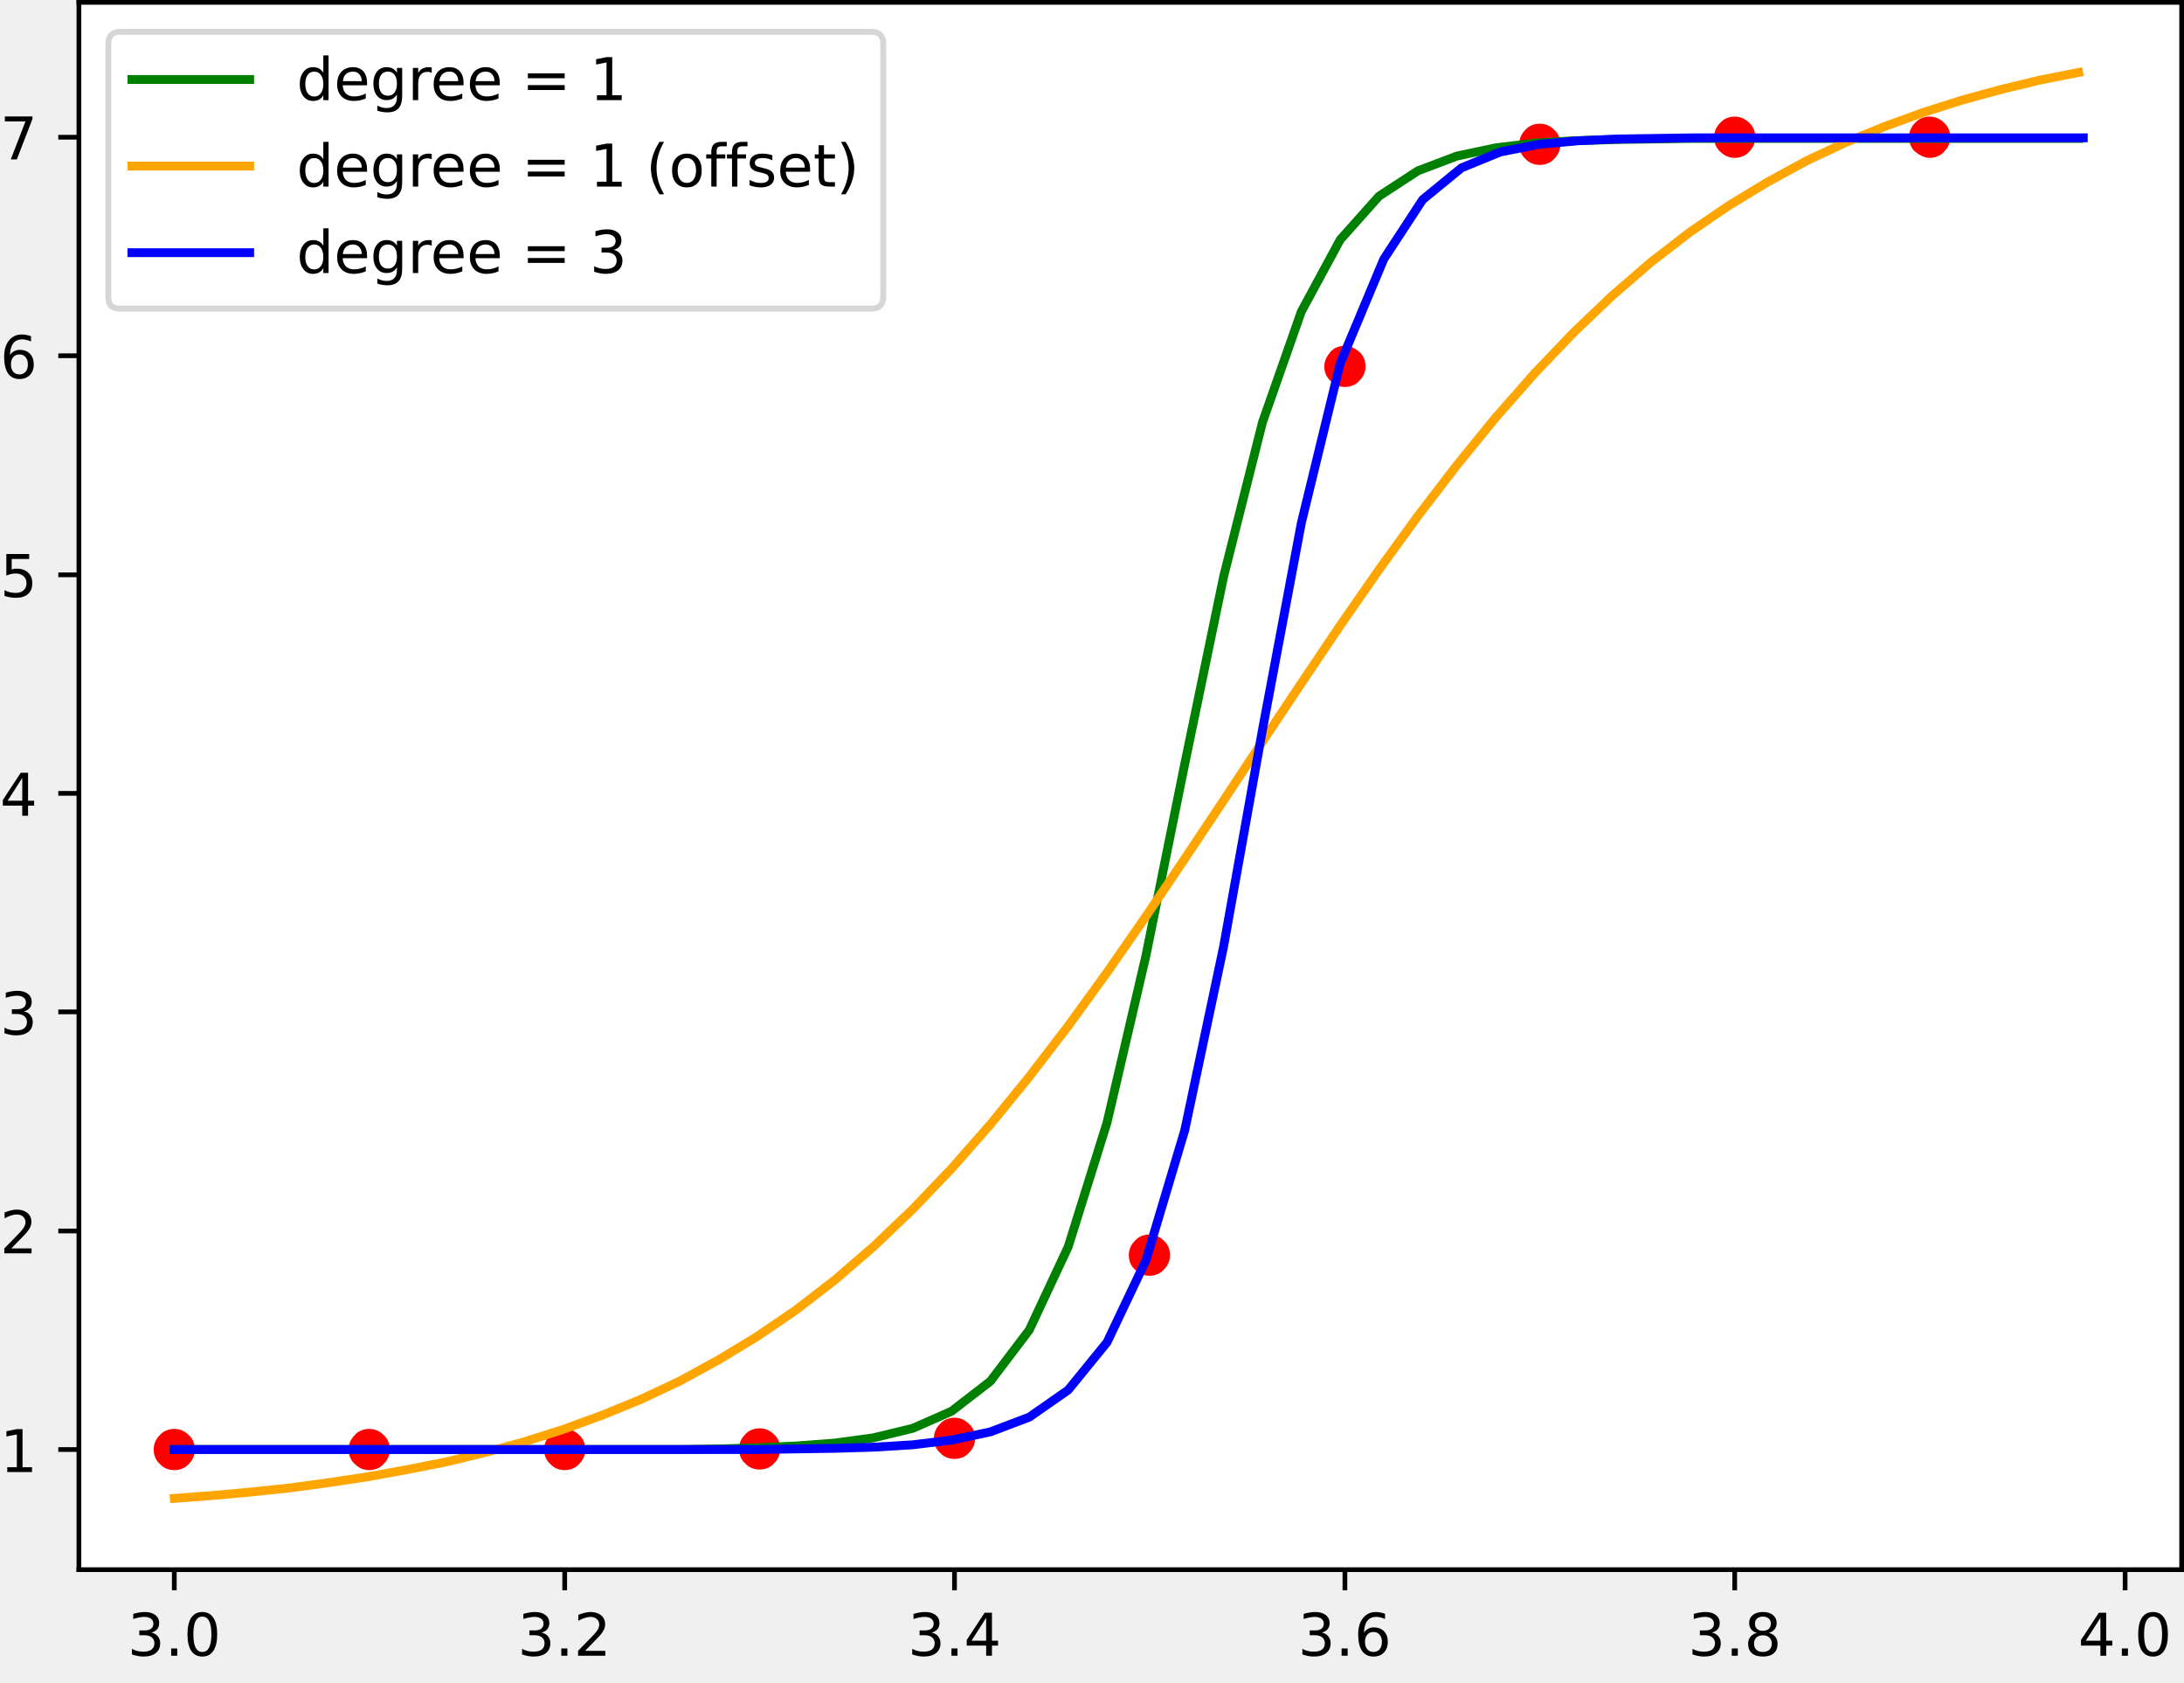
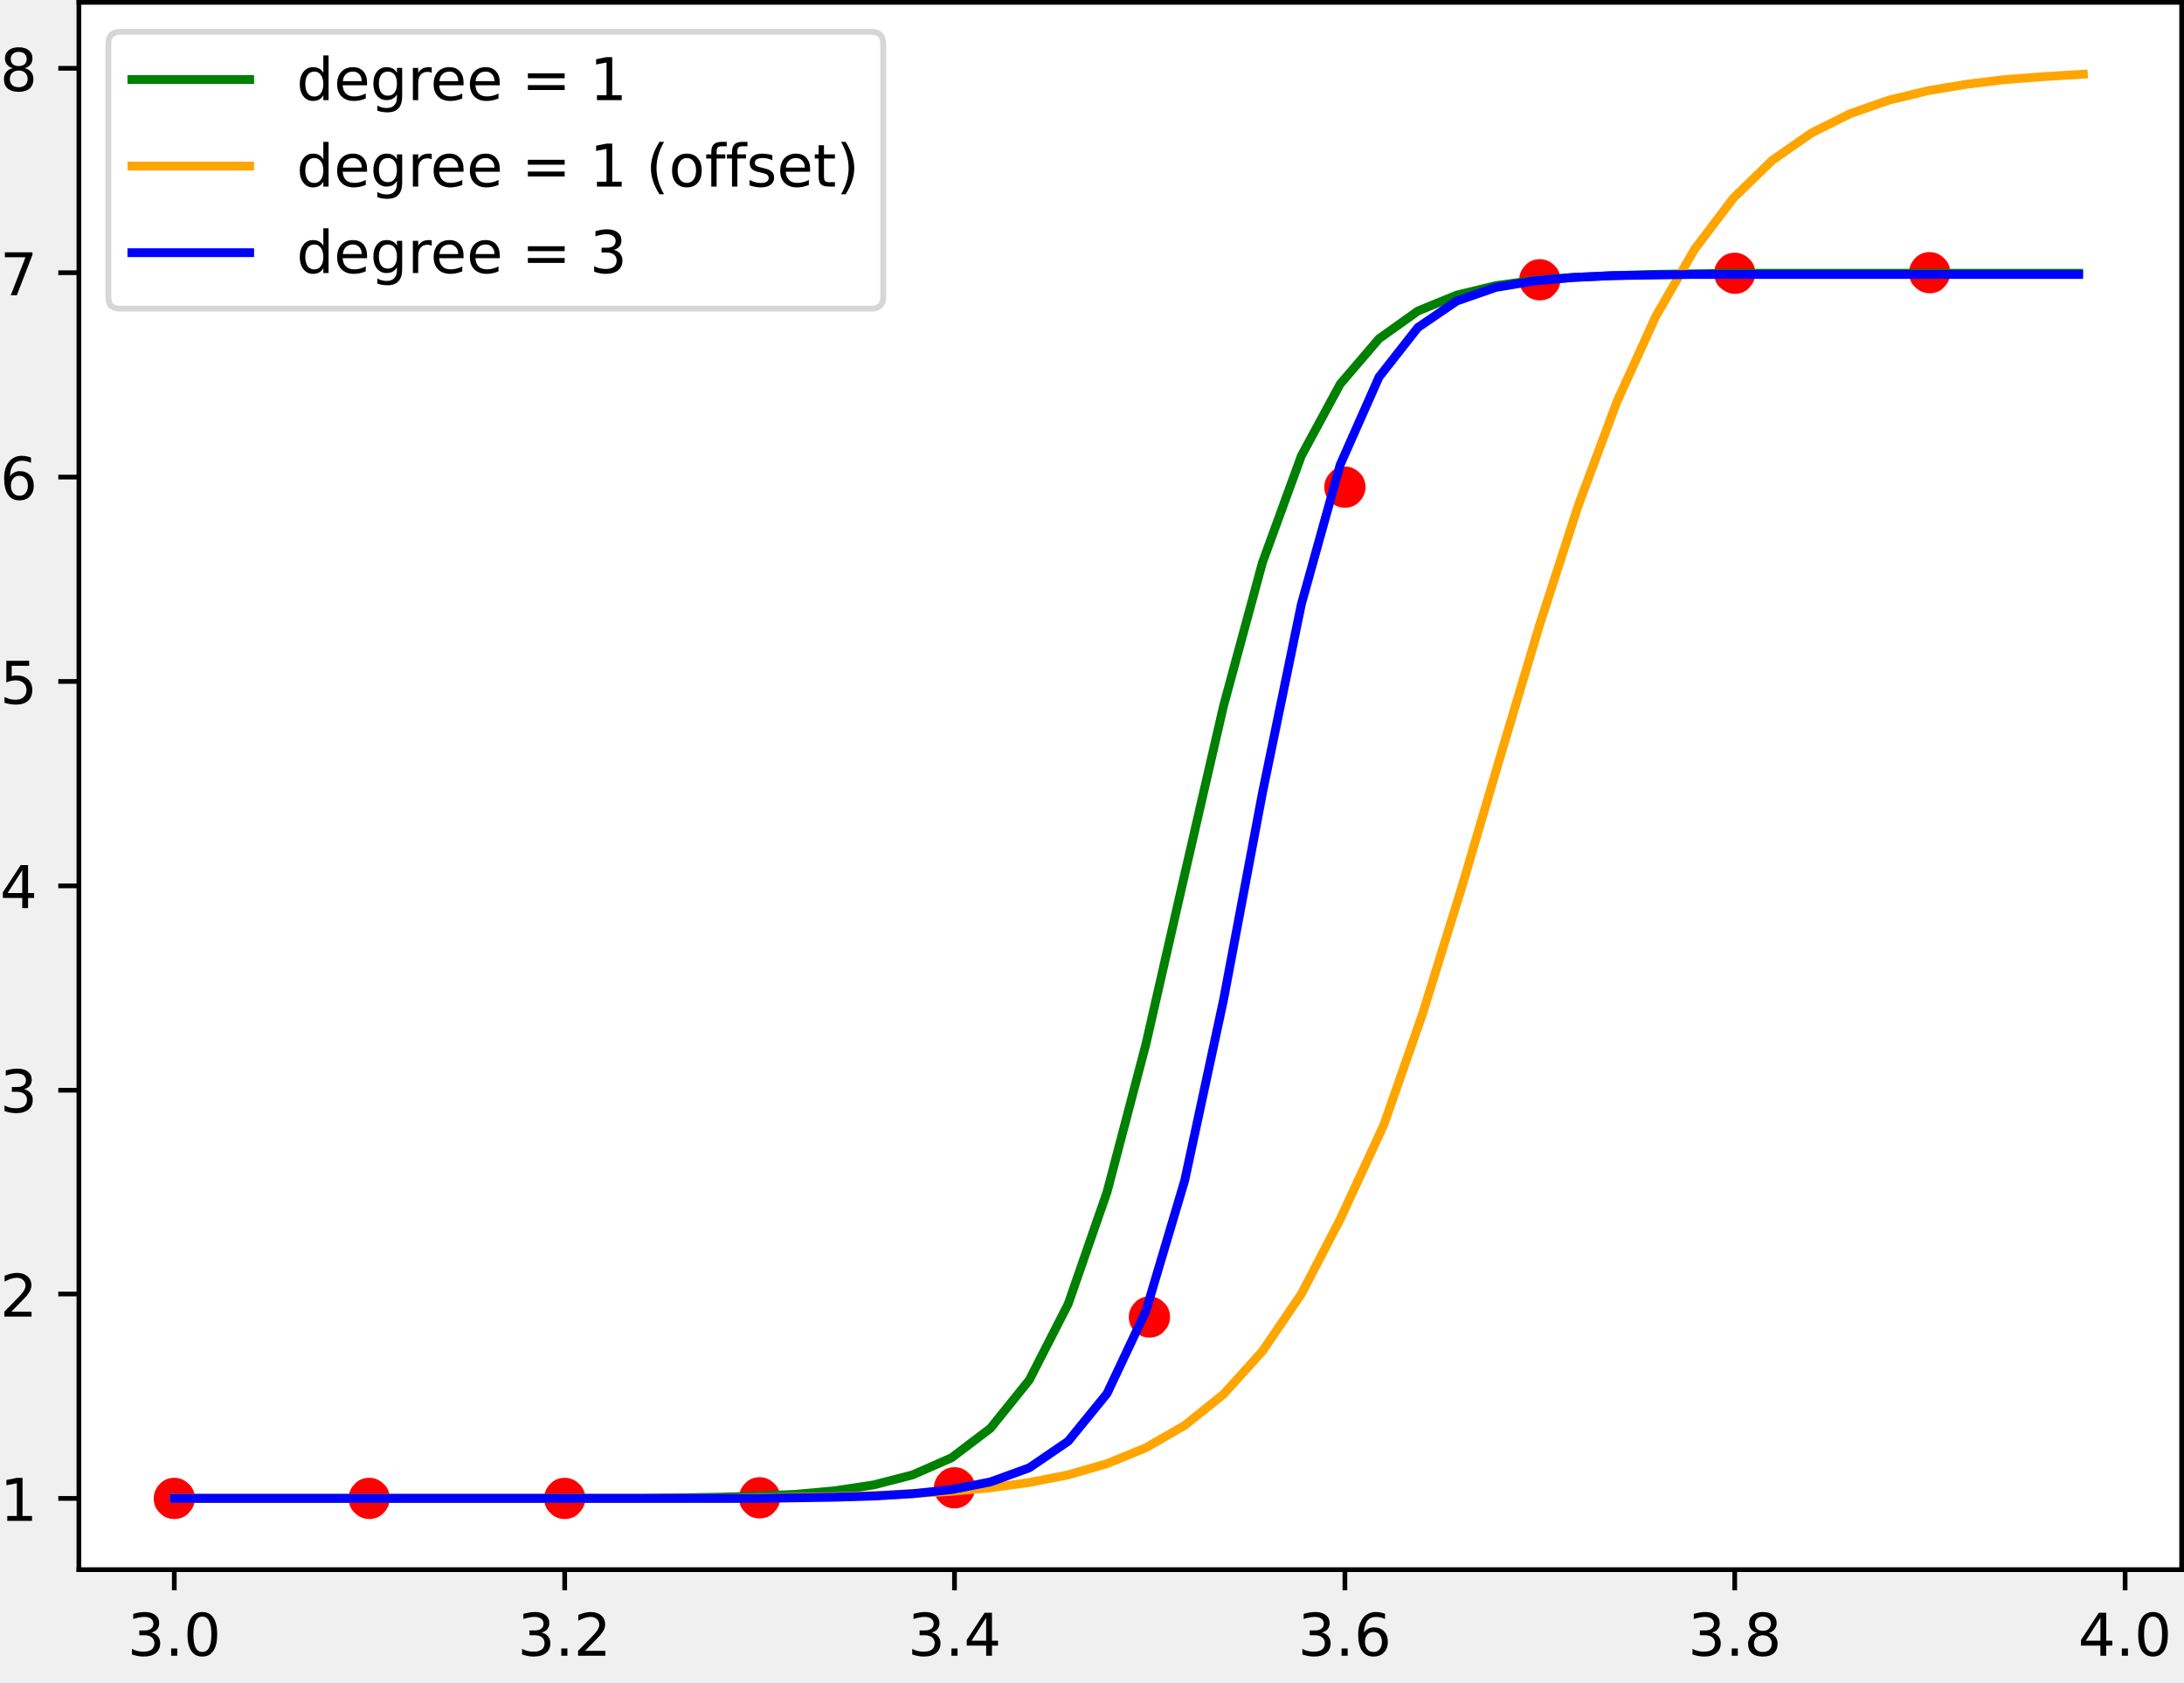
- <svg xmlns="http://www.w3.org/2000/svg" xmlns:xlink="http://www.w3.org/1999/xlink" version="1.1" id="图层_1" x="0px" y="0px" viewBox="0 0 370.9 285.7" enable-background="new 0 0 370.9 285.7" xml:space="preserve">
+ <svg xmlns="http://www.w3.org/2000/svg" xmlns:xlink="http://www.w3.org/1999/xlink" version="1.1" id="图层_1" x="0px" y="0px" viewBox="0 0 370.9 285.7" style="enable-background:new 0 0 370.9 285.7;" xml:space="preserve">
+   <style type="text/css">
+ 	.st0{fill:#FFFFFF;}
+ 	.st1{clip-path:url(#SVGID_2_);}
+ 	.st2{fill:#FF0000;stroke:#FF0000;stroke-linejoin:round;}
+ 	.st3{stroke:#000000;stroke-width:0.8;stroke-linejoin:round;}
+ 	.st4{font-family:'DejaVuSans';}
+ 	.st5{font-size:10px;}
+ 	.st6{clip-path:url(#SVGID_4_);fill:none;stroke:#008000;stroke-width:1.5;stroke-linecap:square;stroke-linejoin:round;}
+ 	.st7{clip-path:url(#SVGID_6_);fill:none;stroke:#FFA500;stroke-width:1.5;stroke-linecap:square;stroke-linejoin:round;}
+ 	.st8{clip-path:url(#SVGID_8_);fill:none;stroke:#0000FF;stroke-width:1.5;stroke-linecap:square;stroke-linejoin:round;}
+ 	.st9{fill:none;stroke:#000000;stroke-width:0.8;stroke-linecap:square;}
+ 	.st10{opacity:0.8;fill:#FFFFFF;stroke:#CCCCCC;enable-background:new    ;}
+ 	.st11{fill:none;stroke:#008000;stroke-width:1.5;stroke-linecap:square;stroke-linejoin:round;}
+ 	.st12{fill:none;stroke:#FFA500;stroke-width:1.5;stroke-linecap:square;stroke-linejoin:round;}
+ 	.st13{fill:none;stroke:#0000FF;stroke-width:1.5;stroke-linecap:square;stroke-linejoin:round;}
+ </style>
  <g id="figure_1">
    <g id="axes_1">
      <g id="patch_2">
-         <path fill="#FFFFFF" d="M13.4,266.5h357.1V0.4H13.4V266.5z" />
+         <path class="st0" d="M13.4,266.5h357.1V0.4H13.4V266.5z" />
      </g>
      <g id="PathCollection_1">
        <g>
          <defs>
            <rect id="SVGID_1_" x="13.4" y="0.4" width="357.1" height="266.1" />
          </defs>
          <clipPath id="SVGID_2_">
-             <use xlink:href="#SVGID_1_" overflow="visible" />
+             <use xlink:href="#SVGID_1_" style="overflow:visible;" />
          </clipPath>
-           <g clip-path="url(#SVGID_2_)">
-             <g>
-               <path id="m9f1244ef20" fill="#FF0000" stroke="#FF0000" stroke-linejoin="round" d="M29.6,249.1c0.8,0,1.6-0.3,2.1-0.9        c0.6-0.6,0.9-1.3,0.9-2.1s-0.3-1.6-0.9-2.1c-0.6-0.6-1.3-0.9-2.1-0.9s-1.6,0.3-2.1,0.9c-0.6,0.6-0.9,1.3-0.9,2.1        s0.3,1.6,0.9,2.1C28,248.8,28.8,249.1,29.6,249.1z" />
-             </g>
-             <g>
-               <path id="m9f1244ef20_1_" fill="#FF0000" stroke="#FF0000" stroke-linejoin="round" d="M62.7,249.1c0.8,0,1.6-0.3,2.1-0.9        c0.6-0.6,0.9-1.3,0.9-2.1s-0.3-1.6-0.9-2.1c-0.6-0.6-1.3-0.9-2.1-0.9s-1.6,0.3-2.1,0.9c-0.6,0.6-0.9,1.3-0.9,2.1        s0.3,1.6,0.9,2.1C61.2,248.8,61.9,249.1,62.7,249.1z" />
-             </g>
-             <g>
-               <path id="m9f1244ef20_2_" fill="#FF0000" stroke="#FF0000" stroke-linejoin="round" d="M95.9,249.1c0.8,0,1.6-0.3,2.1-0.9        c0.6-0.6,0.9-1.3,0.9-2.1s-0.3-1.6-0.9-2.1c-0.6-0.6-1.3-0.9-2.1-0.9s-1.6,0.3-2.1,0.9c-0.6,0.6-0.9,1.3-0.9,2.1        s0.3,1.6,0.9,2.1C94.3,248.8,95.1,249.1,95.9,249.1z" />
-             </g>
-             <g>
-               <path id="m9f1244ef20_3_" fill="#FF0000" stroke="#FF0000" stroke-linejoin="round" d="M129,249c0.8,0,1.6-0.3,2.1-0.9        c0.6-0.6,0.9-1.3,0.9-2.1s-0.3-1.6-0.9-2.1c-0.6-0.6-1.3-0.9-2.1-0.9s-1.6,0.3-2.1,0.9c-0.6,0.6-0.9,1.3-0.9,2.1        s0.3,1.6,0.9,2.1C127.4,248.7,128.2,249,129,249z" />
-             </g>
-             <g>
-               <path id="m9f1244ef20_4_" fill="#FF0000" stroke="#FF0000" stroke-linejoin="round" d="M162.1,247.2c0.8,0,1.6-0.3,2.1-0.9        c0.6-0.6,0.9-1.3,0.9-2.1s-0.3-1.6-0.9-2.1c-0.6-0.6-1.3-0.9-2.1-0.9s-1.6,0.3-2.1,0.9c-0.6,0.6-0.9,1.3-0.9,2.1        s0.3,1.6,0.9,2.1C160.5,246.9,161.3,247.2,162.1,247.2z" />
-             </g>
-             <g>
-               <path id="m9f1244ef20_5_" fill="#FF0000" stroke="#FF0000" stroke-linejoin="round" d="M195.2,216.1c0.8,0,1.6-0.3,2.1-0.9        c0.6-0.6,0.9-1.3,0.9-2.1s-0.3-1.6-0.9-2.1c-0.6-0.6-1.3-0.9-2.1-0.9s-1.6,0.3-2.1,0.9c-0.6,0.6-0.9,1.3-0.9,2.1        s0.3,1.6,0.9,2.1C193.7,215.8,194.4,216.1,195.2,216.1z" />
-             </g>
-             <g>
-               <path id="m9f1244ef20_6_" fill="#FF0000" stroke="#FF0000" stroke-linejoin="round" d="M228.4,65.2c0.8,0,1.6-0.3,2.1-0.9        c0.6-0.6,0.9-1.3,0.9-2.1c0-0.8-0.3-1.6-0.9-2.1s-1.3-0.9-2.1-0.9s-1.6,0.3-2.1,0.9s-0.9,1.3-0.9,2.1c0,0.8,0.3,1.6,0.9,2.1        C226.8,64.9,227.6,65.2,228.4,65.2z" />
-             </g>
-             <g>
-               <path id="m9f1244ef20_7_" fill="#FF0000" stroke="#FF0000" stroke-linejoin="round" d="M261.5,27.5c0.8,0,1.6-0.3,2.1-0.9        c0.6-0.6,0.9-1.3,0.9-2.1s-0.3-1.6-0.9-2.1c-0.6-0.6-1.3-0.9-2.1-0.9s-1.6,0.3-2.1,0.9c-0.6,0.6-0.9,1.3-0.9,2.1        s0.3,1.6,0.9,2.1C259.9,27.2,260.7,27.5,261.5,27.5z" />
-             </g>
-             <g>
-               <path id="m9f1244ef20_8_" fill="#FF0000" stroke="#FF0000" stroke-linejoin="round" d="M294.6,26.3c0.8,0,1.6-0.3,2.1-0.9        c0.6-0.6,0.9-1.3,0.9-2.1s-0.3-1.6-0.9-2.1c-0.6-0.6-1.3-0.9-2.1-0.9s-1.6,0.3-2.1,0.9c-0.6,0.6-0.9,1.3-0.9,2.1        s0.3,1.6,0.9,2.1C293.1,26,293.8,26.3,294.6,26.3z" />
-             </g>
-             <g>
-               <path id="m9f1244ef20_9_" fill="#FF0000" stroke="#FF0000" stroke-linejoin="round" d="M327.7,26.3c0.8,0,1.6-0.3,2.1-0.9        c0.6-0.6,0.9-1.3,0.9-2.1s-0.3-1.6-0.9-2.1c-0.6-0.6-1.3-0.9-2.1-0.9s-1.6,0.3-2.1,0.9c-0.6,0.6-0.9,1.3-0.9,2.1        s0.3,1.6,0.9,2.1C326.2,25.9,327,26.3,327.7,26.3z" />
+           <g class="st1">
+             <g>
+               <path id="me72631953d" class="st2" d="M29.6,257.4c0.8,0,1.6-0.3,2.1-0.9c0.6-0.6,0.9-1.3,0.9-2.1s-0.3-1.6-0.9-2.1        c-0.6-0.6-1.3-0.9-2.1-0.9s-1.6,0.3-2.1,0.9c-0.6,0.6-0.9,1.3-0.9,2.1s0.3,1.6,0.9,2.1C28,257.1,28.8,257.4,29.6,257.4z" />
+             </g>
+             <g>
+               <path id="me72631953d_1_" class="st2" d="M62.7,257.4c0.8,0,1.6-0.3,2.1-0.9c0.6-0.6,0.9-1.3,0.9-2.1s-0.3-1.6-0.9-2.1        c-0.6-0.6-1.3-0.9-2.1-0.9s-1.6,0.3-2.1,0.9c-0.6,0.6-0.9,1.3-0.9,2.1s0.3,1.6,0.9,2.1C61.2,257.1,61.9,257.4,62.7,257.4z" />
+             </g>
+             <g>
+               <path id="me72631953d_2_" class="st2" d="M95.9,257.4c0.8,0,1.6-0.3,2.1-0.9c0.6-0.6,0.9-1.3,0.9-2.1s-0.3-1.6-0.9-2.1        c-0.6-0.6-1.3-0.9-2.1-0.9s-1.6,0.3-2.1,0.9c-0.6,0.6-0.9,1.3-0.9,2.1s0.3,1.6,0.9,2.1C94.3,257.1,95.1,257.4,95.9,257.4z" />
+             </g>
+             <g>
+               <path id="me72631953d_3_" class="st2" d="M129,257.3c0.8,0,1.6-0.3,2.1-0.9c0.6-0.6,0.9-1.3,0.9-2.1s-0.3-1.6-0.9-2.1        c-0.6-0.6-1.3-0.9-2.1-0.9s-1.6,0.3-2.1,0.9c-0.6,0.6-0.9,1.3-0.9,2.1s0.3,1.6,0.9,2.1C127.4,257,128.2,257.3,129,257.3z" />
+             </g>
+             <g>
+               <path id="me72631953d_4_" class="st2" d="M162.1,255.6c0.8,0,1.6-0.3,2.1-0.9c0.6-0.6,0.9-1.3,0.9-2.1s-0.3-1.6-0.9-2.1        c-0.6-0.6-1.3-0.9-2.1-0.9s-1.6,0.3-2.1,0.9c-0.6,0.6-0.9,1.3-0.9,2.1s0.3,1.6,0.9,2.1C160.5,255.3,161.3,255.6,162.1,255.6z" />
+             </g>
+             <g>
+               <path id="me72631953d_5_" class="st2" d="M195.2,226.6c0.8,0,1.6-0.3,2.1-0.9c0.6-0.6,0.9-1.3,0.9-2.1s-0.3-1.6-0.9-2.1        c-0.6-0.6-1.3-0.9-2.1-0.9s-1.6,0.3-2.1,0.9c-0.6,0.6-0.9,1.3-0.9,2.1s0.3,1.6,0.9,2.1C193.7,226.3,194.4,226.6,195.2,226.6z" />
+             </g>
+             <g>
+               <path id="me72631953d_6_" class="st2" d="M228.4,85.7c0.8,0,1.6-0.3,2.1-0.9c0.6-0.6,0.9-1.3,0.9-2.1s-0.3-1.6-0.9-2.1        c-0.6-0.6-1.3-0.9-2.1-0.9s-1.6,0.3-2.1,0.9c-0.6,0.6-0.9,1.3-0.9,2.1s0.3,1.6,0.9,2.1C226.8,85.4,227.6,85.7,228.4,85.7z" />
+             </g>
+             <g>
+               <path id="me72631953d_7_" class="st2" d="M261.5,50.5c0.8,0,1.6-0.3,2.1-0.9c0.6-0.6,0.9-1.3,0.9-2.1c0-0.8-0.3-1.6-0.9-2.1        c-0.6-0.6-1.3-0.9-2.1-0.9s-1.6,0.3-2.1,0.9c-0.6,0.6-0.9,1.3-0.9,2.1c0,0.8,0.3,1.6,0.9,2.1        C259.9,50.2,260.7,50.5,261.5,50.5z" />
+             </g>
+             <g>
+               <path id="me72631953d_8_" class="st2" d="M294.6,49.4c0.8,0,1.6-0.3,2.1-0.9c0.6-0.6,0.9-1.3,0.9-2.1c0-0.8-0.3-1.6-0.9-2.1        c-0.6-0.6-1.3-0.9-2.1-0.9s-1.6,0.3-2.1,0.9c-0.6,0.6-0.9,1.3-0.9,2.1c0,0.8,0.3,1.6,0.9,2.1C293.1,49,293.8,49.4,294.6,49.4z        " />
+             </g>
+             <g>
+               <path id="me72631953d_9_" class="st2" d="M327.7,49.3c0.8,0,1.6-0.3,2.1-0.9c0.6-0.6,0.9-1.3,0.9-2.1c0-0.8-0.3-1.6-0.9-2.1        c-0.6-0.6-1.3-0.9-2.1-0.9s-1.6,0.3-2.1,0.9c-0.6,0.6-0.9,1.3-0.9,2.1c0,0.8,0.3,1.6,0.9,2.1C326.2,49,327,49.3,327.7,49.3z" />
            </g>
          </g>
        </g>
      </g>
      <g id="matplotlib.axis_1">
        <g id="xtick_1">
          <g id="line2d_1">
            <g>
              <g>
-                 <path id="m4c968eacf3" stroke="#000000" stroke-width="0.8" stroke-linejoin="round" d="M29.6,266.5v3.5" />
+                 <path id="m9a06aebeca" class="st3" d="M29.6,266.5v3.5" />
              </g>
            </g>
          </g>
          <g id="text_1">
-             <text transform="matrix(1 0 0 1 21.6432 281.1104)" font-family="'DejaVuSans'" font-size="10px">3.0</text>
+             <text transform="matrix(1 0 0 1 21.6432 281.1104)" class="st4 st5">3.0</text>
          </g>
        </g>
        <g id="xtick_2">
          <g id="line2d_2">
            <g>
              <g>
-                 <path id="m4c968eacf3_1_" stroke="#000000" stroke-width="0.8" stroke-linejoin="round" d="M95.9,266.5v3.5" />
+                 <path id="m9a06aebeca_1_" class="st3" d="M95.9,266.5v3.5" />
              </g>
            </g>
          </g>
          <g id="text_2">
-             <text transform="matrix(1 0 0 1 87.8993 281.1104)" font-family="'DejaVuSans'" font-size="10px">3.2</text>
+             <text transform="matrix(1 0 0 1 87.8993 281.1104)" class="st4 st5">3.2</text>
          </g>
        </g>
        <g id="xtick_3">
          <g id="line2d_3">
            <g>
              <g>
-                 <path id="m4c968eacf3_2_" stroke="#000000" stroke-width="0.8" stroke-linejoin="round" d="M162.1,266.5v3.5" />
+                 <path id="m9a06aebeca_2_" class="st3" d="M162.1,266.5v3.5" />
              </g>
            </g>
          </g>
          <g id="text_3">
-             <text transform="matrix(1 0 0 1 154.1553 281.1104)" font-family="'DejaVuSans'" font-size="10px">3.4</text>
+             <text transform="matrix(1 0 0 1 154.1553 281.1104)" class="st4 st5">3.4</text>
          </g>
        </g>
        <g id="xtick_4">
          <g id="line2d_4">
            <g>
              <g>
-                 <path id="m4c968eacf3_3_" stroke="#000000" stroke-width="0.8" stroke-linejoin="round" d="M228.4,266.5v3.5" />
+                 <path id="m9a06aebeca_3_" class="st3" d="M228.4,266.5v3.5" />
              </g>
            </g>
          </g>
          <g id="text_4">
-             <text transform="matrix(1 0 0 1 220.4114 281.1104)" font-family="'DejaVuSans'" font-size="10px">3.6</text>
+             <text transform="matrix(1 0 0 1 220.4114 281.1104)" class="st4 st5">3.6</text>
          </g>
        </g>
        <g id="xtick_5">
          <g id="line2d_5">
            <g>
              <g>
-                 <path id="m4c968eacf3_4_" stroke="#000000" stroke-width="0.8" stroke-linejoin="round" d="M294.6,266.5v3.5" />
+                 <path id="m9a06aebeca_4_" class="st3" d="M294.6,266.5v3.5" />
              </g>
            </g>
          </g>
          <g id="text_5">
-             <text transform="matrix(1 0 0 1 286.6674 281.1104)" font-family="'DejaVuSans'" font-size="10px">3.8</text>
+             <text transform="matrix(1 0 0 1 286.6674 281.1104)" class="st4 st5">3.8</text>
          </g>
        </g>
        <g id="xtick_6">
          <g id="line2d_6">
            <g>
              <g>
-                 <path id="m4c968eacf3_5_" stroke="#000000" stroke-width="0.8" stroke-linejoin="round" d="M360.9,266.5v3.5" />
+                 <path id="m9a06aebeca_5_" class="st3" d="M360.9,266.5v3.5" />
              </g>
            </g>
          </g>
          <g id="text_6">
-             <text transform="matrix(1 0 0 1 352.9235 281.1104)" font-family="'DejaVuSans'" font-size="10px">4.0</text>
+             <text transform="matrix(1 0 0 1 352.9235 281.1104)" class="st4 st5">4.0</text>
          </g>
        </g>
      </g>
      <g id="matplotlib.axis_2">
        <g id="ytick_1">
          <g id="line2d_7">
            <g>
              <g>
-                 <path id="mfca169f915" stroke="#000000" stroke-width="0.8" stroke-linejoin="round" d="M13.4,246.1H9.9" />
+                 <path id="m20fc6d42c6" class="st3" d="M13.4,254.4H9.9" />
              </g>
            </g>
          </g>
          <g id="text_7">
-             <text transform="matrix(1 0 0 1 -1.220703e-04 249.9319)" font-family="'DejaVuSans'" font-size="10px">1</text>
+             <text transform="matrix(1 0 0 1 -1.220703e-04 258.2144)" class="st4 st5">1</text>
          </g>
        </g>
        <g id="ytick_2">
          <g id="line2d_8">
            <g>
              <g>
-                 <path id="mfca169f915_1_" stroke="#000000" stroke-width="0.8" stroke-linejoin="round" d="M13.4,209H9.9" />
+                 <path id="m20fc6d42c6_1_" class="st3" d="M13.4,219.7H9.9" />
              </g>
            </g>
          </g>
          <g id="text_8">
-             <text transform="matrix(1 0 0 1 -1.220703e-04 212.7874)" font-family="'DejaVuSans'" font-size="10px">2</text>
+             <text transform="matrix(1 0 0 1 -1.220703e-04 223.5335)" class="st4 st5">2</text>
          </g>
        </g>
        <g id="ytick_3">
          <g id="line2d_9">
            <g>
              <g>
-                 <path id="mfca169f915_2_" stroke="#000000" stroke-width="0.8" stroke-linejoin="round" d="M13.4,171.8H9.9" />
+                 <path id="m20fc6d42c6_2_" class="st3" d="M13.4,185.1H9.9" />
              </g>
            </g>
          </g>
          <g id="text_9">
-             <text transform="matrix(1 0 0 1 -1.220703e-04 175.6428)" font-family="'DejaVuSans'" font-size="10px">3</text>
+             <text transform="matrix(1 0 0 1 -1.220703e-04 188.8527)" class="st4 st5">3</text>
          </g>
        </g>
        <g id="ytick_4">
          <g id="line2d_10">
            <g>
              <g>
-                 <path id="mfca169f915_3_" stroke="#000000" stroke-width="0.8" stroke-linejoin="round" d="M13.4,134.7H9.9" />
+                 <path id="m20fc6d42c6_3_" class="st3" d="M13.4,150.4H9.9" />
              </g>
            </g>
          </g>
          <g id="text_10">
-             <text transform="matrix(1 0 0 1 -1.220703e-04 138.4982)" font-family="'DejaVuSans'" font-size="10px">4</text>
+             <text transform="matrix(1 0 0 1 -1.220703e-04 154.1718)" class="st4 st5">4</text>
          </g>
        </g>
        <g id="ytick_5">
          <g id="line2d_11">
            <g>
              <g>
-                 <path id="mfca169f915_4_" stroke="#000000" stroke-width="0.8" stroke-linejoin="round" d="M13.4,97.6H9.9" />
+                 <path id="m20fc6d42c6_4_" class="st3" d="M13.4,115.7H9.9" />
              </g>
            </g>
          </g>
          <g id="text_11">
-             <text transform="matrix(1 0 0 1 -1.220703e-04 101.3536)" font-family="'DejaVuSans'" font-size="10px">5</text>
+             <text transform="matrix(1 0 0 1 -1.220703e-04 119.4909)" class="st4 st5">5</text>
          </g>
        </g>
        <g id="ytick_6">
          <g id="line2d_12">
            <g>
              <g>
-                 <path id="mfca169f915_5_" stroke="#000000" stroke-width="0.8" stroke-linejoin="round" d="M13.4,60.4H9.9" />
+                 <path id="m20fc6d42c6_5_" class="st3" d="M13.4,81H9.9" />
              </g>
            </g>
          </g>
          <g id="text_12">
-             <text transform="matrix(1 0 0 1 -1.220703e-04 64.2091)" font-family="'DejaVuSans'" font-size="10px">6</text>
+             <text transform="matrix(1 0 0 1 -1.220703e-04 84.8099)" class="st4 st5">6</text>
          </g>
        </g>
        <g id="ytick_7">
          <g id="line2d_13">
            <g>
              <g>
-                 <path id="mfca169f915_6_" stroke="#000000" stroke-width="0.8" stroke-linejoin="round" d="M13.4,23.3H9.9" />
+                 <path id="m20fc6d42c6_6_" class="st3" d="M13.4,46.3H9.9" />
              </g>
            </g>
          </g>
          <g id="text_13">
-             <text transform="matrix(1 0 0 1 -1.220703e-04 27.0645)" font-family="'DejaVuSans'" font-size="10px">7</text>
-           </g>
-         </g>
-       </g>
-       <g id="line2d_14">
+             <text transform="matrix(1 0 0 1 -1.220703e-04 50.1291)" class="st4 st5">7</text>
+           </g>
+         </g>
+         <g id="ytick_8">
+           <g id="line2d_14">
+             <g>
+               <g>
+                 <path id="m20fc6d42c6_7_" class="st3" d="M13.4,11.6H9.9" />
+               </g>
+             </g>
+           </g>
+           <g id="text_14">
+             <text transform="matrix(1 0 0 1 -1.220703e-04 15.4482)" class="st4 st5">8</text>
+           </g>
+         </g>
+       </g>
+       <g id="line2d_15">
        <g>
          <defs>
            <rect id="SVGID_3_" x="13.4" y="0.4" width="357.1" height="266.1" />
          </defs>
          <clipPath id="SVGID_4_">
-             <use xlink:href="#SVGID_3_" overflow="visible" />
+             <use xlink:href="#SVGID_3_" style="overflow:visible;" />
          </clipPath>
-           <path clip-path="url(#SVGID_4_)" fill="none" stroke="#008000" stroke-width="1.5" stroke-linecap="square" stroke-linejoin="round" d="      M29.6,246.1l6.6,0l6.6,0l6.6,0l6.6,0l6.6,0l6.6,0l6.6,0l6.6,0l6.6,0l6.6,0l6.6,0l6.6,0l6.6,0l6.6-0.1l6.6-0.2l6.6-0.3l6.6-0.5      l6.6-0.9l6.6-1.6l6.6-2.9l6.6-5.1l6.6-8.7l6.6-14.1l6.6-21.1l6.6-28.3l6.6-32.6l6.6-31.8l6.6-26.2l6.6-18.8l6.6-12.2l6.6-7.4      l6.6-4.3l6.6-2.5l6.6-1.4l6.6-0.8l6.6-0.4l6.6-0.2l6.6-0.1l6.6-0.1l6.6,0l6.6,0l6.6,0l6.6,0l6.6,0l6.6,0l6.6,0l6.6,0l6.6,0      l6.6,0" />
-         </g>
-       </g>
-       <g id="line2d_15">
+           <path class="st6" d="M29.6,254.4l6.6,0l6.6,0l6.6,0l6.6,0l6.6,0l6.6,0l6.6,0l6.6,0l6.6,0l6.6,0l6.6,0l6.6,0l6.6-0.1l6.6-0.1      l6.6-0.2l6.6-0.3l6.6-0.6l6.6-1l6.6-1.7l6.6-2.9l6.6-5l6.6-8.2l6.6-12.9l6.6-19l6.6-25.1l6.6-28.9l6.6-28.6l6.6-24.3l6.6-18.1      l6.6-12.2l6.6-7.7l6.6-4.7l6.6-2.7l6.6-1.6l6.6-0.9l6.6-0.5l6.6-0.3l6.6-0.2l6.6-0.1l6.6-0.1l6.6,0l6.6,0l6.6,0l6.6,0l6.6,0      l6.6,0l6.6,0l6.6,0l6.6,0" />
+         </g>
+       </g>
+       <g id="line2d_16">
        <g>
          <defs>
            <rect id="SVGID_5_" x="13.4" y="0.4" width="357.1" height="266.1" />
          </defs>
          <clipPath id="SVGID_6_">
-             <use xlink:href="#SVGID_5_" overflow="visible" />
+             <use xlink:href="#SVGID_5_" style="overflow:visible;" />
          </clipPath>
-           <path clip-path="url(#SVGID_6_)" fill="none" stroke="#FFA500" stroke-width="1.5" stroke-linecap="square" stroke-linejoin="round" d="      M29.6,254.4l6.6-0.5l6.6-0.6l6.6-0.7l6.6-0.9l6.6-1l6.6-1.2l6.6-1.3l6.6-1.6l6.6-1.8l6.6-2.1l6.6-2.4l6.6-2.7l6.6-3.1l6.6-3.6      l6.6-4l6.6-4.5l6.6-5.1l6.6-5.7l6.6-6.3l6.6-6.9l6.6-7.5l6.6-8.1l6.6-8.6l6.6-9.1l6.6-9.5l6.6-9.8l6.6-9.9l6.6-10l6.6-9.9      l6.6-9.8l6.6-9.5l6.6-9.1l6.6-8.6l6.6-8.1l6.6-7.5l6.6-6.9l6.6-6.3l6.6-5.7l6.6-5.1l6.6-4.5l6.6-4l6.6-3.6l6.6-3.1l6.6-2.7      l6.6-2.4l6.6-2.1l6.6-1.8l6.6-1.6l6.6-1.3" />
-         </g>
-       </g>
-       <g id="line2d_16">
+           <path class="st7" d="M29.6,254.4l6.6,0l6.6,0l6.6,0l6.6,0l6.6,0l6.6,0l6.6,0l6.6,0l6.6,0l6.6,0l6.6,0l6.6,0l6.6,0l6.6,0l6.6-0.1      l6.6-0.1l6.6-0.1l6.6-0.2l6.6-0.3l6.6-0.4l6.6-0.6l6.6-0.9l6.6-1.3l6.6-1.9l6.6-2.7l6.6-3.8l6.6-5.3l6.6-7.3l6.6-9.7l6.6-12.7      L235,191l6.6-18.9l6.6-21.3l6.6-22.4l6.6-22.1l6.6-20.4l6.6-17.7l6.6-14.5l6.6-11.4l6.6-8.7l6.6-6.4l6.6-4.6l6.6-3.3l6.6-2.3      l6.6-1.6l6.6-1.1l6.6-0.8l6.6-0.5l6.6-0.4" />
+         </g>
+       </g>
+       <g id="line2d_17">
        <g>
          <defs>
            <rect id="SVGID_7_" x="13.4" y="0.4" width="357.1" height="266.1" />
          </defs>
          <clipPath id="SVGID_8_">
-             <use xlink:href="#SVGID_7_" overflow="visible" />
+             <use xlink:href="#SVGID_7_" style="overflow:visible;" />
          </clipPath>
-           <path clip-path="url(#SVGID_8_)" fill="none" stroke="#0000FF" stroke-width="1.5" stroke-linecap="square" stroke-linejoin="round" d="      M29.6,246.1l6.6,0l6.6,0l6.6,0l6.6,0l6.6,0l6.6,0l6.6,0l6.6,0l6.6,0l6.6,0l6.6,0l6.6,0l6.6,0l6.6,0l6.6,0l6.6-0.1l6.6-0.1      l6.6-0.2l6.6-0.4l6.6-0.8l6.6-1.4l6.6-2.5l6.6-4.6l6.6-8.1l6.6-13.9l6.6-22.1l6.6-31.2l6.6-36.8l6.6-35.1l6.6-27.1L235,44      l6.6-10.1l6.6-5.4l6.6-2.7l6.6-1.3l6.6-0.6l6.6-0.3l6.6-0.1l6.6-0.1l6.6,0l6.6,0l6.6,0l6.6,0l6.6,0l6.6,0l6.6,0l6.6,0l6.6,0      l6.6,0" />
+           <path class="st8" d="M29.6,254.4l6.6,0l6.6,0l6.6,0l6.6,0l6.6,0l6.6,0l6.6,0l6.6,0l6.6,0l6.6,0l6.6,0l6.6,0l6.6,0l6.6,0l6.6,0      l6.6-0.1l6.6-0.1l6.6-0.2l6.6-0.4l6.6-0.7l6.6-1.3l6.6-2.4l6.6-4.5l6.6-8.1l6.6-14l6.6-22.2l6.6-30.7l6.6-35.1l6.6-32l6.6-23.7      l6.6-14.9l6.6-8.4l6.6-4.5l6.6-2.3l6.6-1.1l6.6-0.6l6.6-0.3l6.6-0.1l6.6-0.1l6.6,0l6.6,0l6.6,0l6.6,0l6.6,0l6.6,0l6.6,0l6.6,0      l6.6,0l6.6,0" />
        </g>
      </g>
      <g id="patch_3">
-         <path fill="none" stroke="#000000" stroke-width="0.8" stroke-linecap="square" d="M13.4,266.5V0.4" />
+         <path class="st9" d="M13.4,266.5V0.4" />
      </g>
      <g id="patch_4">
-         <path fill="none" stroke="#000000" stroke-width="0.8" stroke-linecap="square" d="M370.5,266.5V0.4" />
+         <path class="st9" d="M370.5,266.5V0.4" />
      </g>
      <g id="patch_5">
-         <path fill="none" stroke="#000000" stroke-width="0.8" stroke-linecap="square" d="M13.4,266.5h357.1" />
+         <path class="st9" d="M13.4,266.5h357.1" />
      </g>
      <g id="patch_6">
-         <path fill="none" stroke="#000000" stroke-width="0.8" stroke-linecap="square" d="M13.4,0.4h357.1" />
+         <path class="st9" d="M13.4,0.4h357.1" />
      </g>
      <g id="legend_1">
        <g id="patch_7">
-           <path opacity="0.8" fill="#FFFFFF" stroke="#CCCCCC" enable-background="new    " d="M20.4,52.4h127.6c1.3,0,2-0.7,2-2v-43      c0-1.3-0.7-2-2-2H20.4c-1.3,0-2,0.7-2,2v43C18.4,51.8,19,52.4,20.4,52.4z" />
-         </g>
-         <g id="line2d_17">
-           <path fill="none" stroke="#008000" stroke-width="1.5" stroke-linecap="square" stroke-linejoin="round" d="M22.4,13.5h20" />
+           <path class="st10" d="M20.4,52.4h127.6c1.3,0,2-0.7,2-2v-43c0-1.3-0.7-2-2-2H20.4c-1.3,0-2,0.7-2,2v43      C18.4,51.8,19,52.4,20.4,52.4z" />
        </g>
        <g id="line2d_18">
- 			</g>
-         <g id="text_14">
-           <text transform="matrix(1 0 0 1 50.3622 16.9984)" font-family="'DejaVuSans'" font-size="10px">degree = 1</text>
+           <path class="st11" d="M22.4,13.5h20" />
        </g>
        <g id="line2d_19">
-           <path fill="none" stroke="#FFA500" stroke-width="1.5" stroke-linecap="square" stroke-linejoin="round" d="M22.4,28.2h20" />
-         </g>
-         <g id="line2d_20">
			</g>
        <g id="text_15">
-           <text transform="matrix(1 0 0 1 50.3622 31.6766)" font-family="'DejaVuSans'" font-size="10px">degree = 1 (offset)</text>
+           <text transform="matrix(1 0 0 1 50.3622 16.9984)" class="st4 st5">degree = 1</text>
+         </g>
+         <g id="line2d_20">
+           <path class="st12" d="M22.4,28.2h20" />
        </g>
        <g id="line2d_21">
-           <path fill="none" stroke="#0000FF" stroke-width="1.5" stroke-linecap="square" stroke-linejoin="round" d="M22.4,42.9h20" />
-         </g>
-         <g id="line2d_22">
			</g>
        <g id="text_16">
-           <text transform="matrix(1 0 0 1 50.3622 46.3547)" font-family="'DejaVuSans'" font-size="10px">degree = 3</text>
+           <text transform="matrix(1 0 0 1 50.3622 31.6766)" class="st4 st5">degree = 1 (offset)</text>
+         </g>
+         <g id="line2d_22">
+           <path class="st13" d="M22.4,42.9h20" />
+         </g>
+         <g id="line2d_23">
+ 			</g>
+         <g id="text_17">
+           <text transform="matrix(1 0 0 1 50.3622 46.3547)" class="st4 st5">degree = 3</text>
        </g>
      </g>
    </g>
  </g>
</svg>
